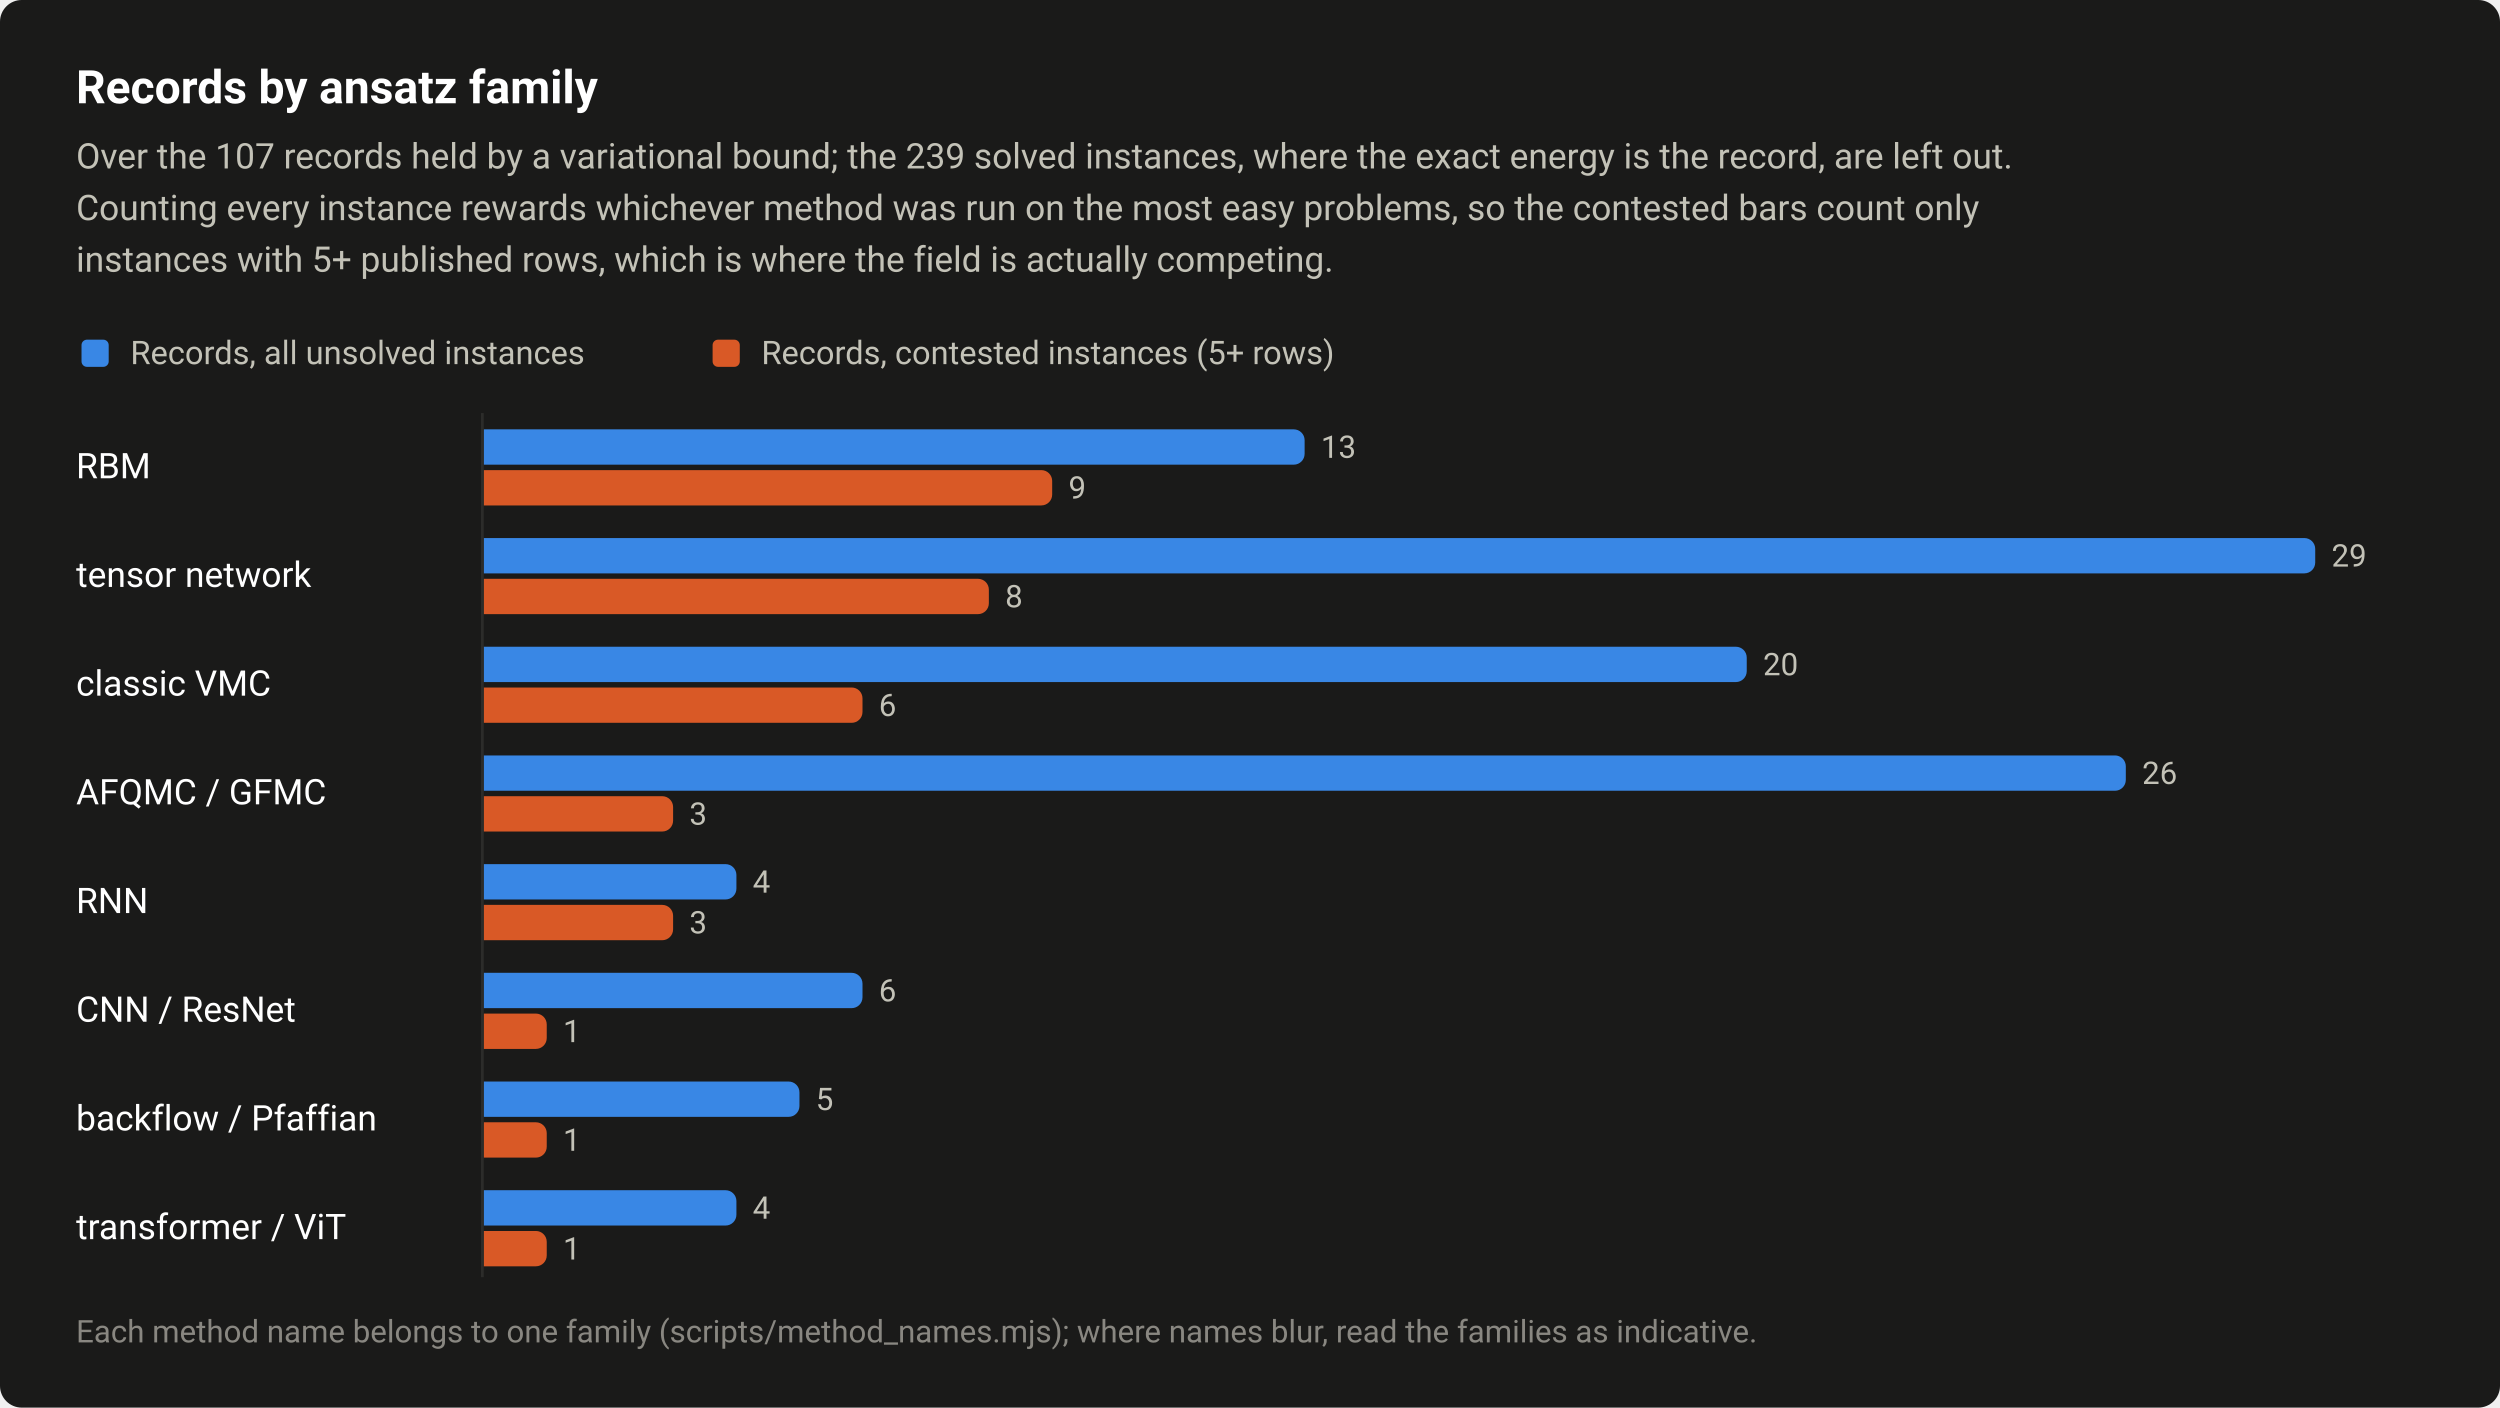
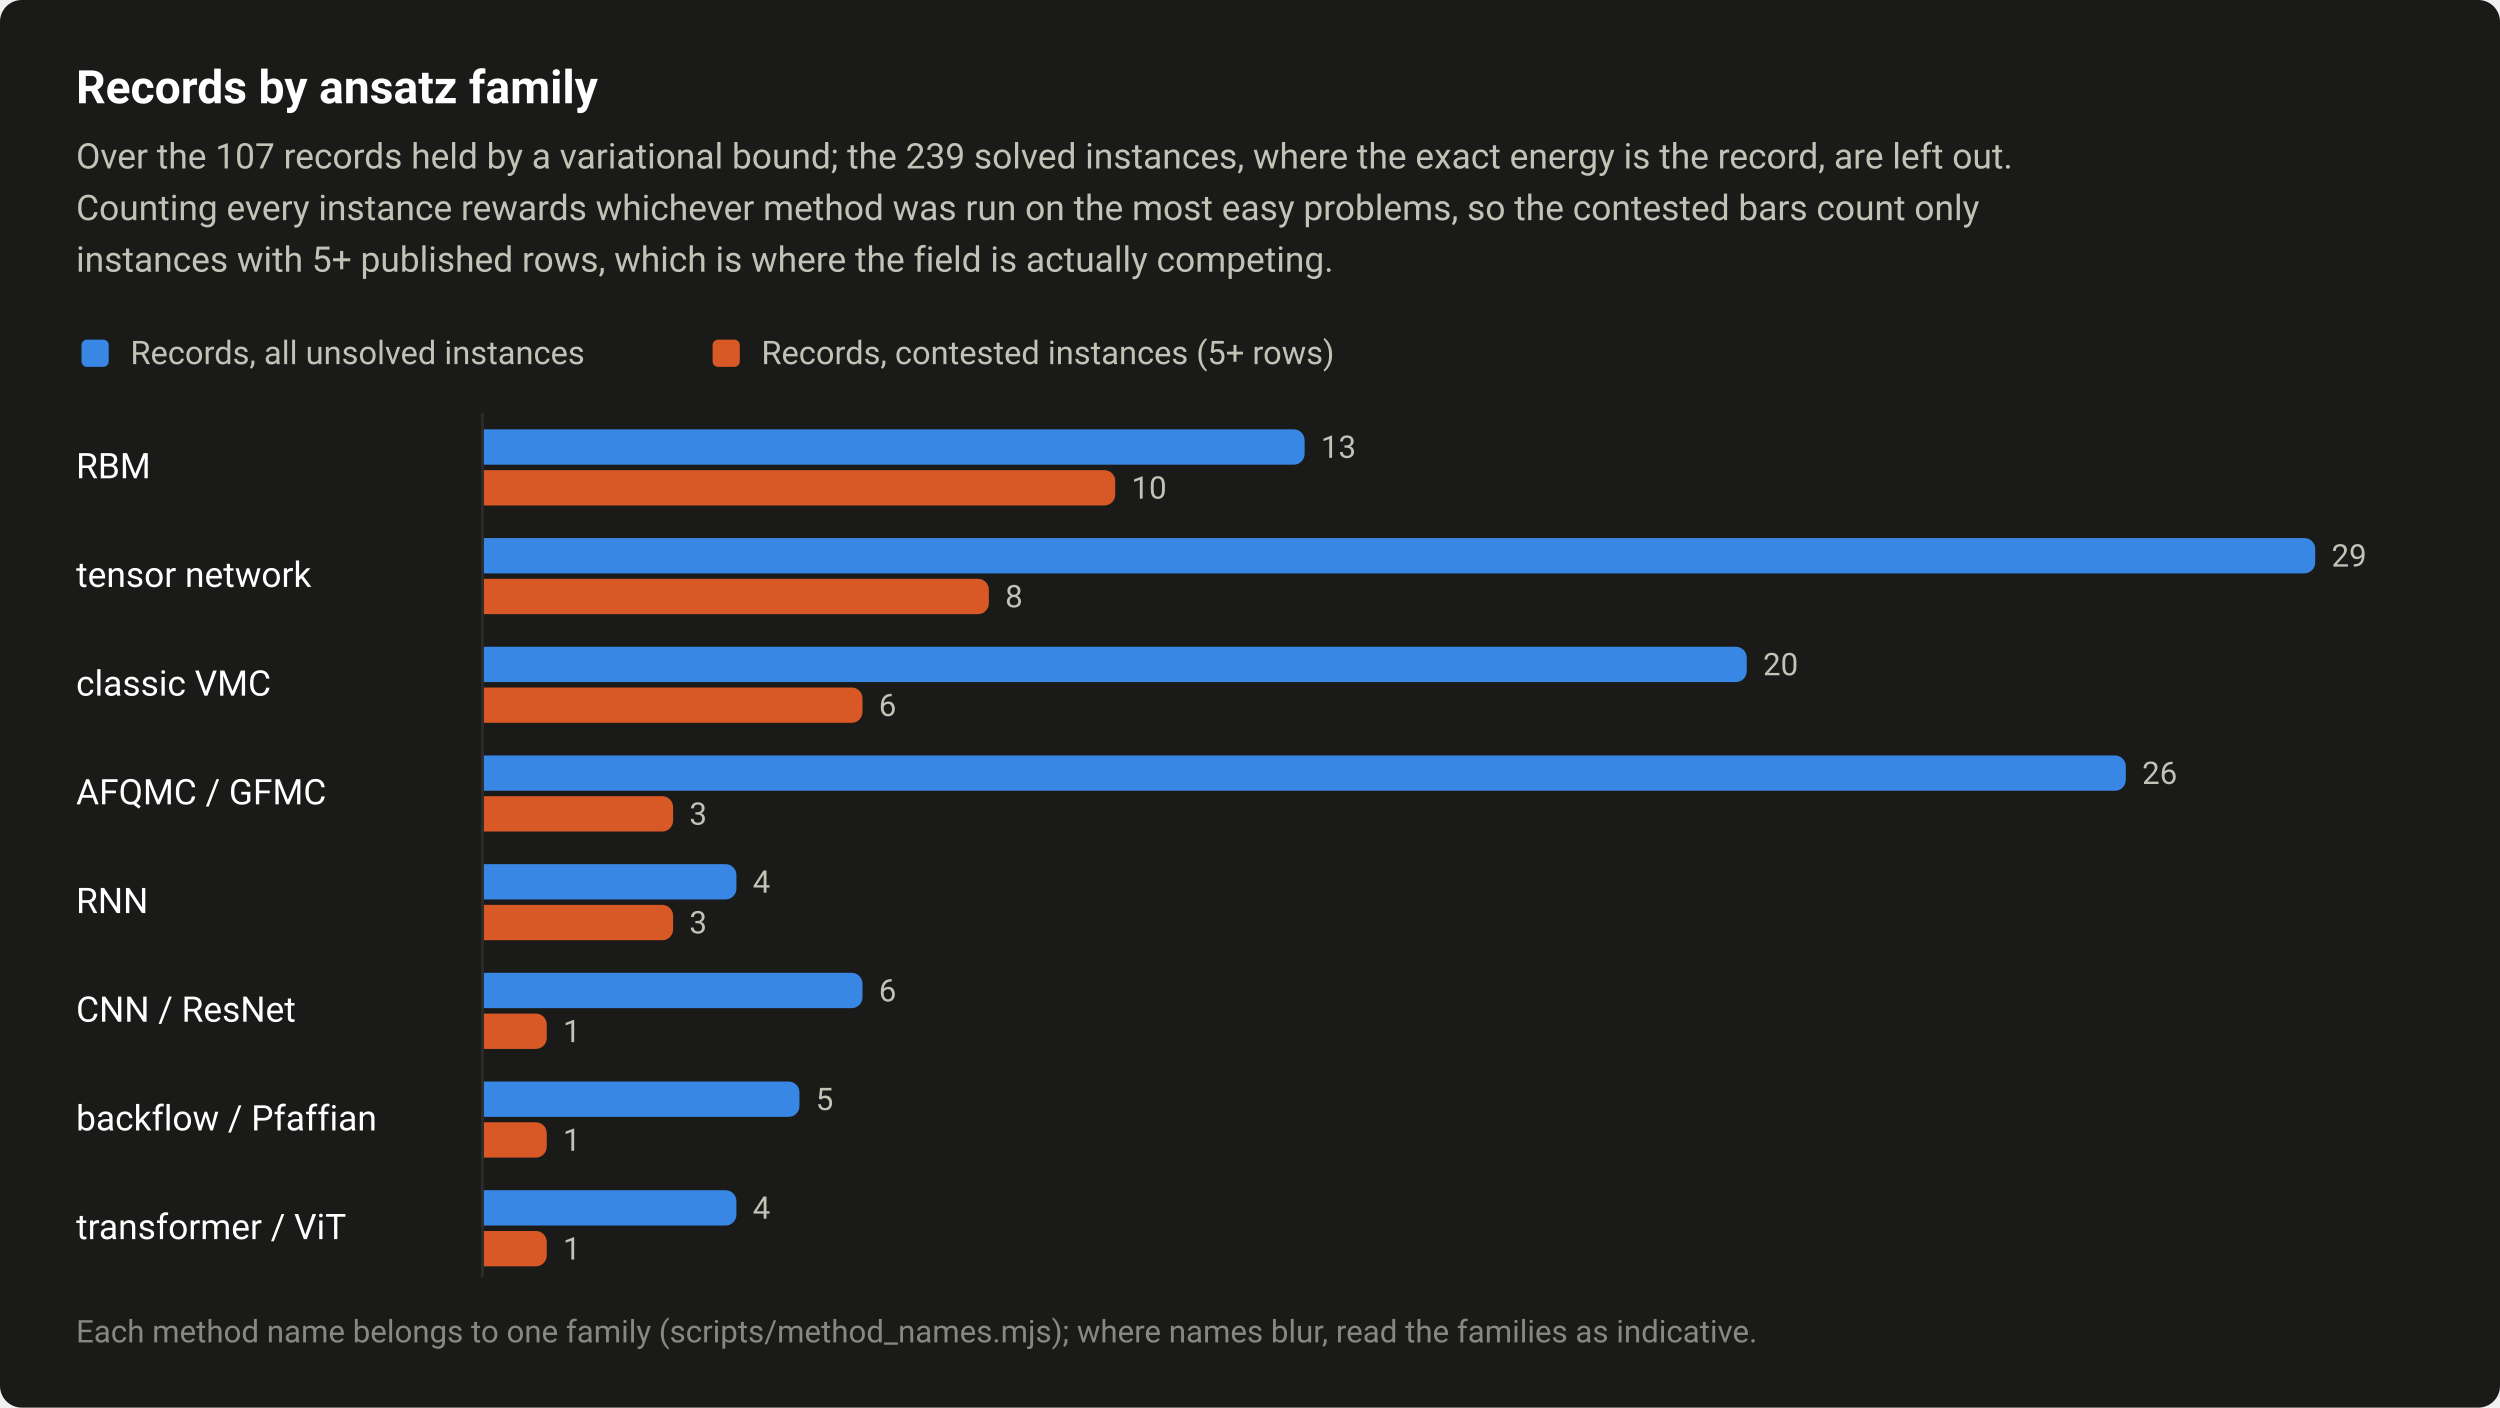
<svg xmlns="http://www.w3.org/2000/svg" width="920" height="518" viewBox="0 0 920 518" role="img" aria-labelledby="title desc">
  <style>text{font-family:system-ui,-apple-system,"Segoe UI",Roboto,"Helvetica Neue",Arial,sans-serif}</style>
  <rect width="920" height="518" rx="8" fill="#1a1a19" />
  <text x="28" y="38" font-size="17" fill="#ffffff" font-weight="600">Records by ansatz family</text>
  <text x="28" y="62" font-size="13" fill="#c3c2b7">Over the 107 records held by a variational bound; the 239 solved instances, where the exact energy is the record, are left out.</text>
  <text x="28" y="81" font-size="13" fill="#c3c2b7">Counting every instance rewards whichever method was run on the most easy problems, so the contested bars count only</text>
  <text x="28" y="100" font-size="13" fill="#c3c2b7">instances with 5+ published rows, which is where the field is actually competing.</text>
  <rect x="30" y="125" width="10" height="10" rx="2" fill="#3987e5" />
  <text x="48" y="134" font-size="12" fill="#c3c2b7">Records, all unsolved instances</text>
  <rect x="262.24" y="125" width="10" height="10" rx="2" fill="#d95926" />
  <text x="280.2" y="134" font-size="12" fill="#c3c2b7">Records, contested instances (5+ rows)</text>
  <text x="28" y="176" font-size="13" fill="#ffffff">RBM</text>
  <path d="M178 158H476.1A4 4 0 0 1 480.1 162V167A4 4 0 0 1 476.1 171H178Z" fill="#3987e5" />
  <text x="486.1" y="168.5" font-size="11.5" fill="#c3c2b7" style="font-variant-numeric:tabular-nums">13</text>
-   <path d="M178 173H383.2A4 4 0 0 1 387.2 177V182A4 4 0 0 1 383.2 186H178Z" fill="#d95926" />
-   <text x="393.2" y="183.5" font-size="11.5" fill="#c3c2b7" style="font-variant-numeric:tabular-nums">9</text>
+   <path d="M178 173H406.4A4 4 0 0 1 410.4 177V182A4 4 0 0 1 406.4 186H178Z" fill="#d95926" />
+   <text x="416.4" y="183.5" font-size="11.5" fill="#c3c2b7" style="font-variant-numeric:tabular-nums">10</text>
  <text x="28" y="216" font-size="13" fill="#ffffff">tensor network</text>
  <path d="M178 198H848A4 4 0 0 1 852 202V207A4 4 0 0 1 848 211H178Z" fill="#3987e5" />
  <text x="858" y="208.5" font-size="11.5" fill="#c3c2b7" style="font-variant-numeric:tabular-nums">29</text>
  <path d="M178 213H359.9A4 4 0 0 1 363.9 217V222A4 4 0 0 1 359.9 226H178Z" fill="#d95926" />
  <text x="369.9" y="223.5" font-size="11.5" fill="#c3c2b7" style="font-variant-numeric:tabular-nums">8</text>
  <text x="28" y="256" font-size="13" fill="#ffffff">classic VMC</text>
  <path d="M178 238H638.8A4 4 0 0 1 642.8 242V247A4 4 0 0 1 638.8 251H178Z" fill="#3987e5" />
  <text x="648.8" y="248.5" font-size="11.5" fill="#c3c2b7" style="font-variant-numeric:tabular-nums">20</text>
  <path d="M178 253H313.4A4 4 0 0 1 317.4 257V262A4 4 0 0 1 313.4 266H178Z" fill="#d95926" />
  <text x="323.4" y="263.5" font-size="11.5" fill="#c3c2b7" style="font-variant-numeric:tabular-nums">6</text>
  <text x="28" y="296" font-size="13" fill="#ffffff">AFQMC / GFMC</text>
  <path d="M178 278H778.3A4 4 0 0 1 782.3 282V287A4 4 0 0 1 778.3 291H178Z" fill="#3987e5" />
  <text x="788.3" y="288.5" font-size="11.5" fill="#c3c2b7" style="font-variant-numeric:tabular-nums">26</text>
  <path d="M178 293H243.7A4 4 0 0 1 247.7 297V302A4 4 0 0 1 243.7 306H178Z" fill="#d95926" />
  <text x="253.7" y="303.5" font-size="11.5" fill="#c3c2b7" style="font-variant-numeric:tabular-nums">3</text>
  <text x="28" y="336" font-size="13" fill="#ffffff">RNN</text>
  <path d="M178 318H267A4 4 0 0 1 271 322V327A4 4 0 0 1 267 331H178Z" fill="#3987e5" />
  <text x="277" y="328.5" font-size="11.5" fill="#c3c2b7" style="font-variant-numeric:tabular-nums">4</text>
  <path d="M178 333H243.7A4 4 0 0 1 247.7 337V342A4 4 0 0 1 243.7 346H178Z" fill="#d95926" />
  <text x="253.7" y="343.5" font-size="11.5" fill="#c3c2b7" style="font-variant-numeric:tabular-nums">3</text>
  <text x="28" y="376" font-size="13" fill="#ffffff">CNN / ResNet</text>
  <path d="M178 358H313.4A4 4 0 0 1 317.4 362V367A4 4 0 0 1 313.4 371H178Z" fill="#3987e5" />
  <text x="323.4" y="368.5" font-size="11.5" fill="#c3c2b7" style="font-variant-numeric:tabular-nums">6</text>
  <path d="M178 373H197.2A4 4 0 0 1 201.2 377V382A4 4 0 0 1 197.2 386H178Z" fill="#d95926" />
  <text x="207.2" y="383.5" font-size="11.5" fill="#c3c2b7" style="font-variant-numeric:tabular-nums">1</text>
  <text x="28" y="416" font-size="13" fill="#ffffff">backflow / Pfaffian</text>
  <path d="M178 398H290.2A4 4 0 0 1 294.2 402V407A4 4 0 0 1 290.2 411H178Z" fill="#3987e5" />
  <text x="300.2" y="408.5" font-size="11.5" fill="#c3c2b7" style="font-variant-numeric:tabular-nums">5</text>
  <path d="M178 413H197.2A4 4 0 0 1 201.2 417V422A4 4 0 0 1 197.2 426H178Z" fill="#d95926" />
  <text x="207.2" y="423.5" font-size="11.5" fill="#c3c2b7" style="font-variant-numeric:tabular-nums">1</text>
  <text x="28" y="456" font-size="13" fill="#ffffff">transformer / ViT</text>
  <path d="M178 438H267A4 4 0 0 1 271 442V447A4 4 0 0 1 267 451H178Z" fill="#3987e5" />
  <text x="277" y="448.5" font-size="11.5" fill="#c3c2b7" style="font-variant-numeric:tabular-nums">4</text>
  <path d="M178 453H197.2A4 4 0 0 1 201.2 457V462A4 4 0 0 1 197.2 466H178Z" fill="#d95926" />
  <text x="207.2" y="463.5" font-size="11.5" fill="#c3c2b7" style="font-variant-numeric:tabular-nums">1</text>
  <path d="M177.5 152V470" stroke="#2c2c2a" stroke-width="1" />
  <text x="28" y="494" font-size="11.5" fill="#898781">Each method name belongs to one family (scripts/method_names.mjs); where names blur, read the families as indicative.</text>
</svg>
